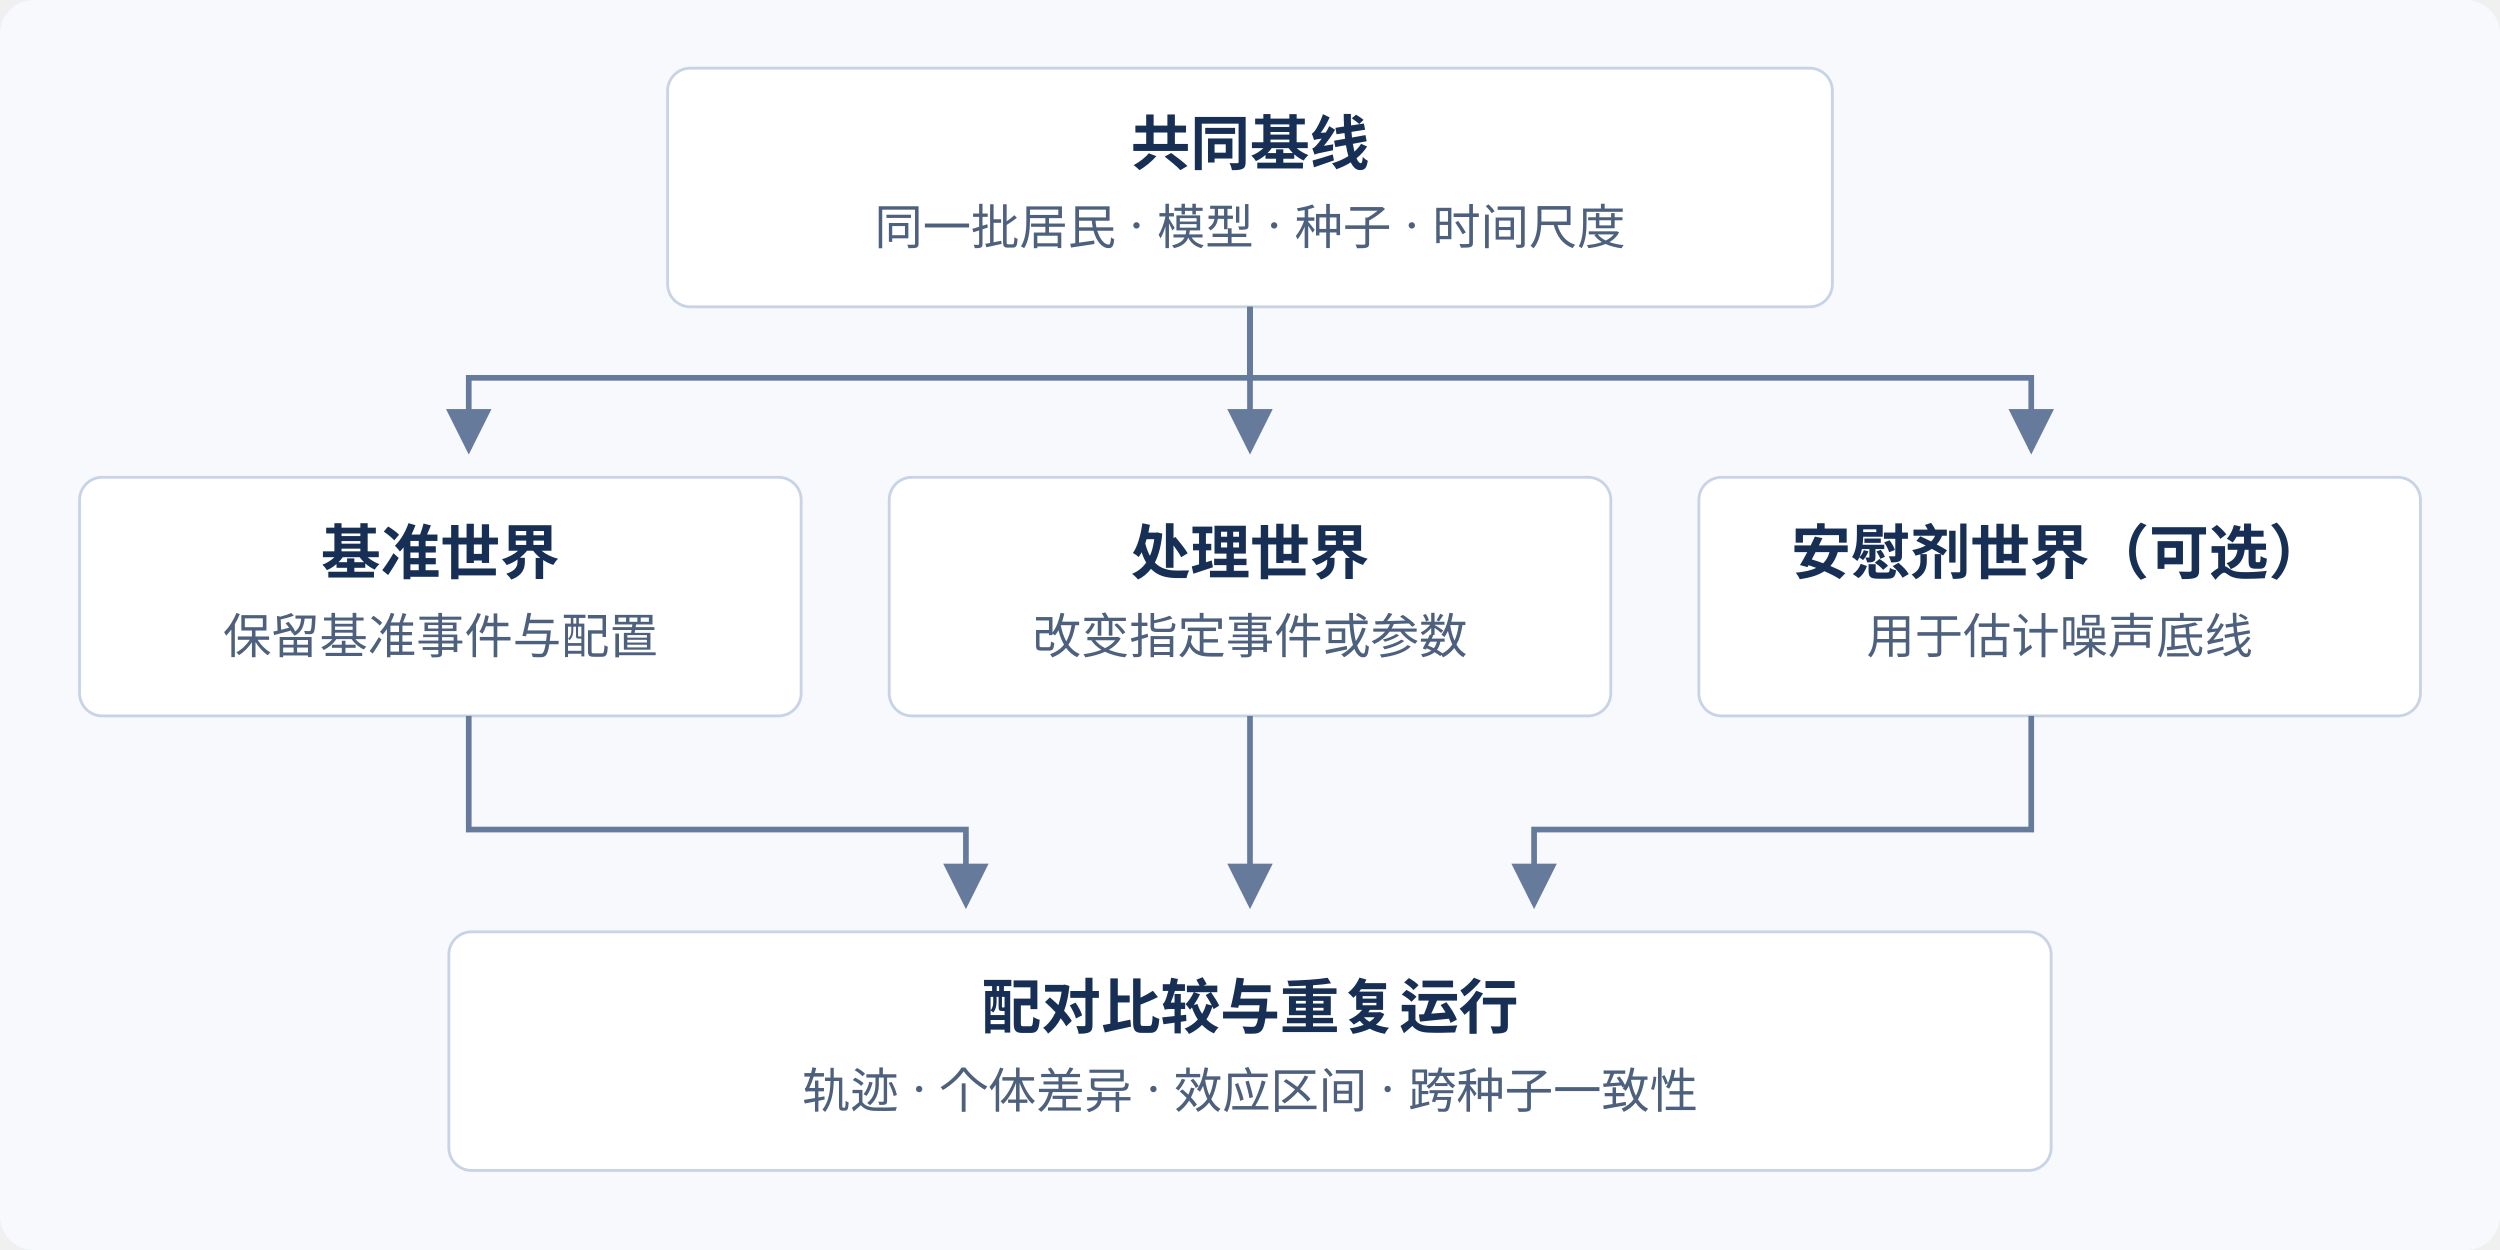
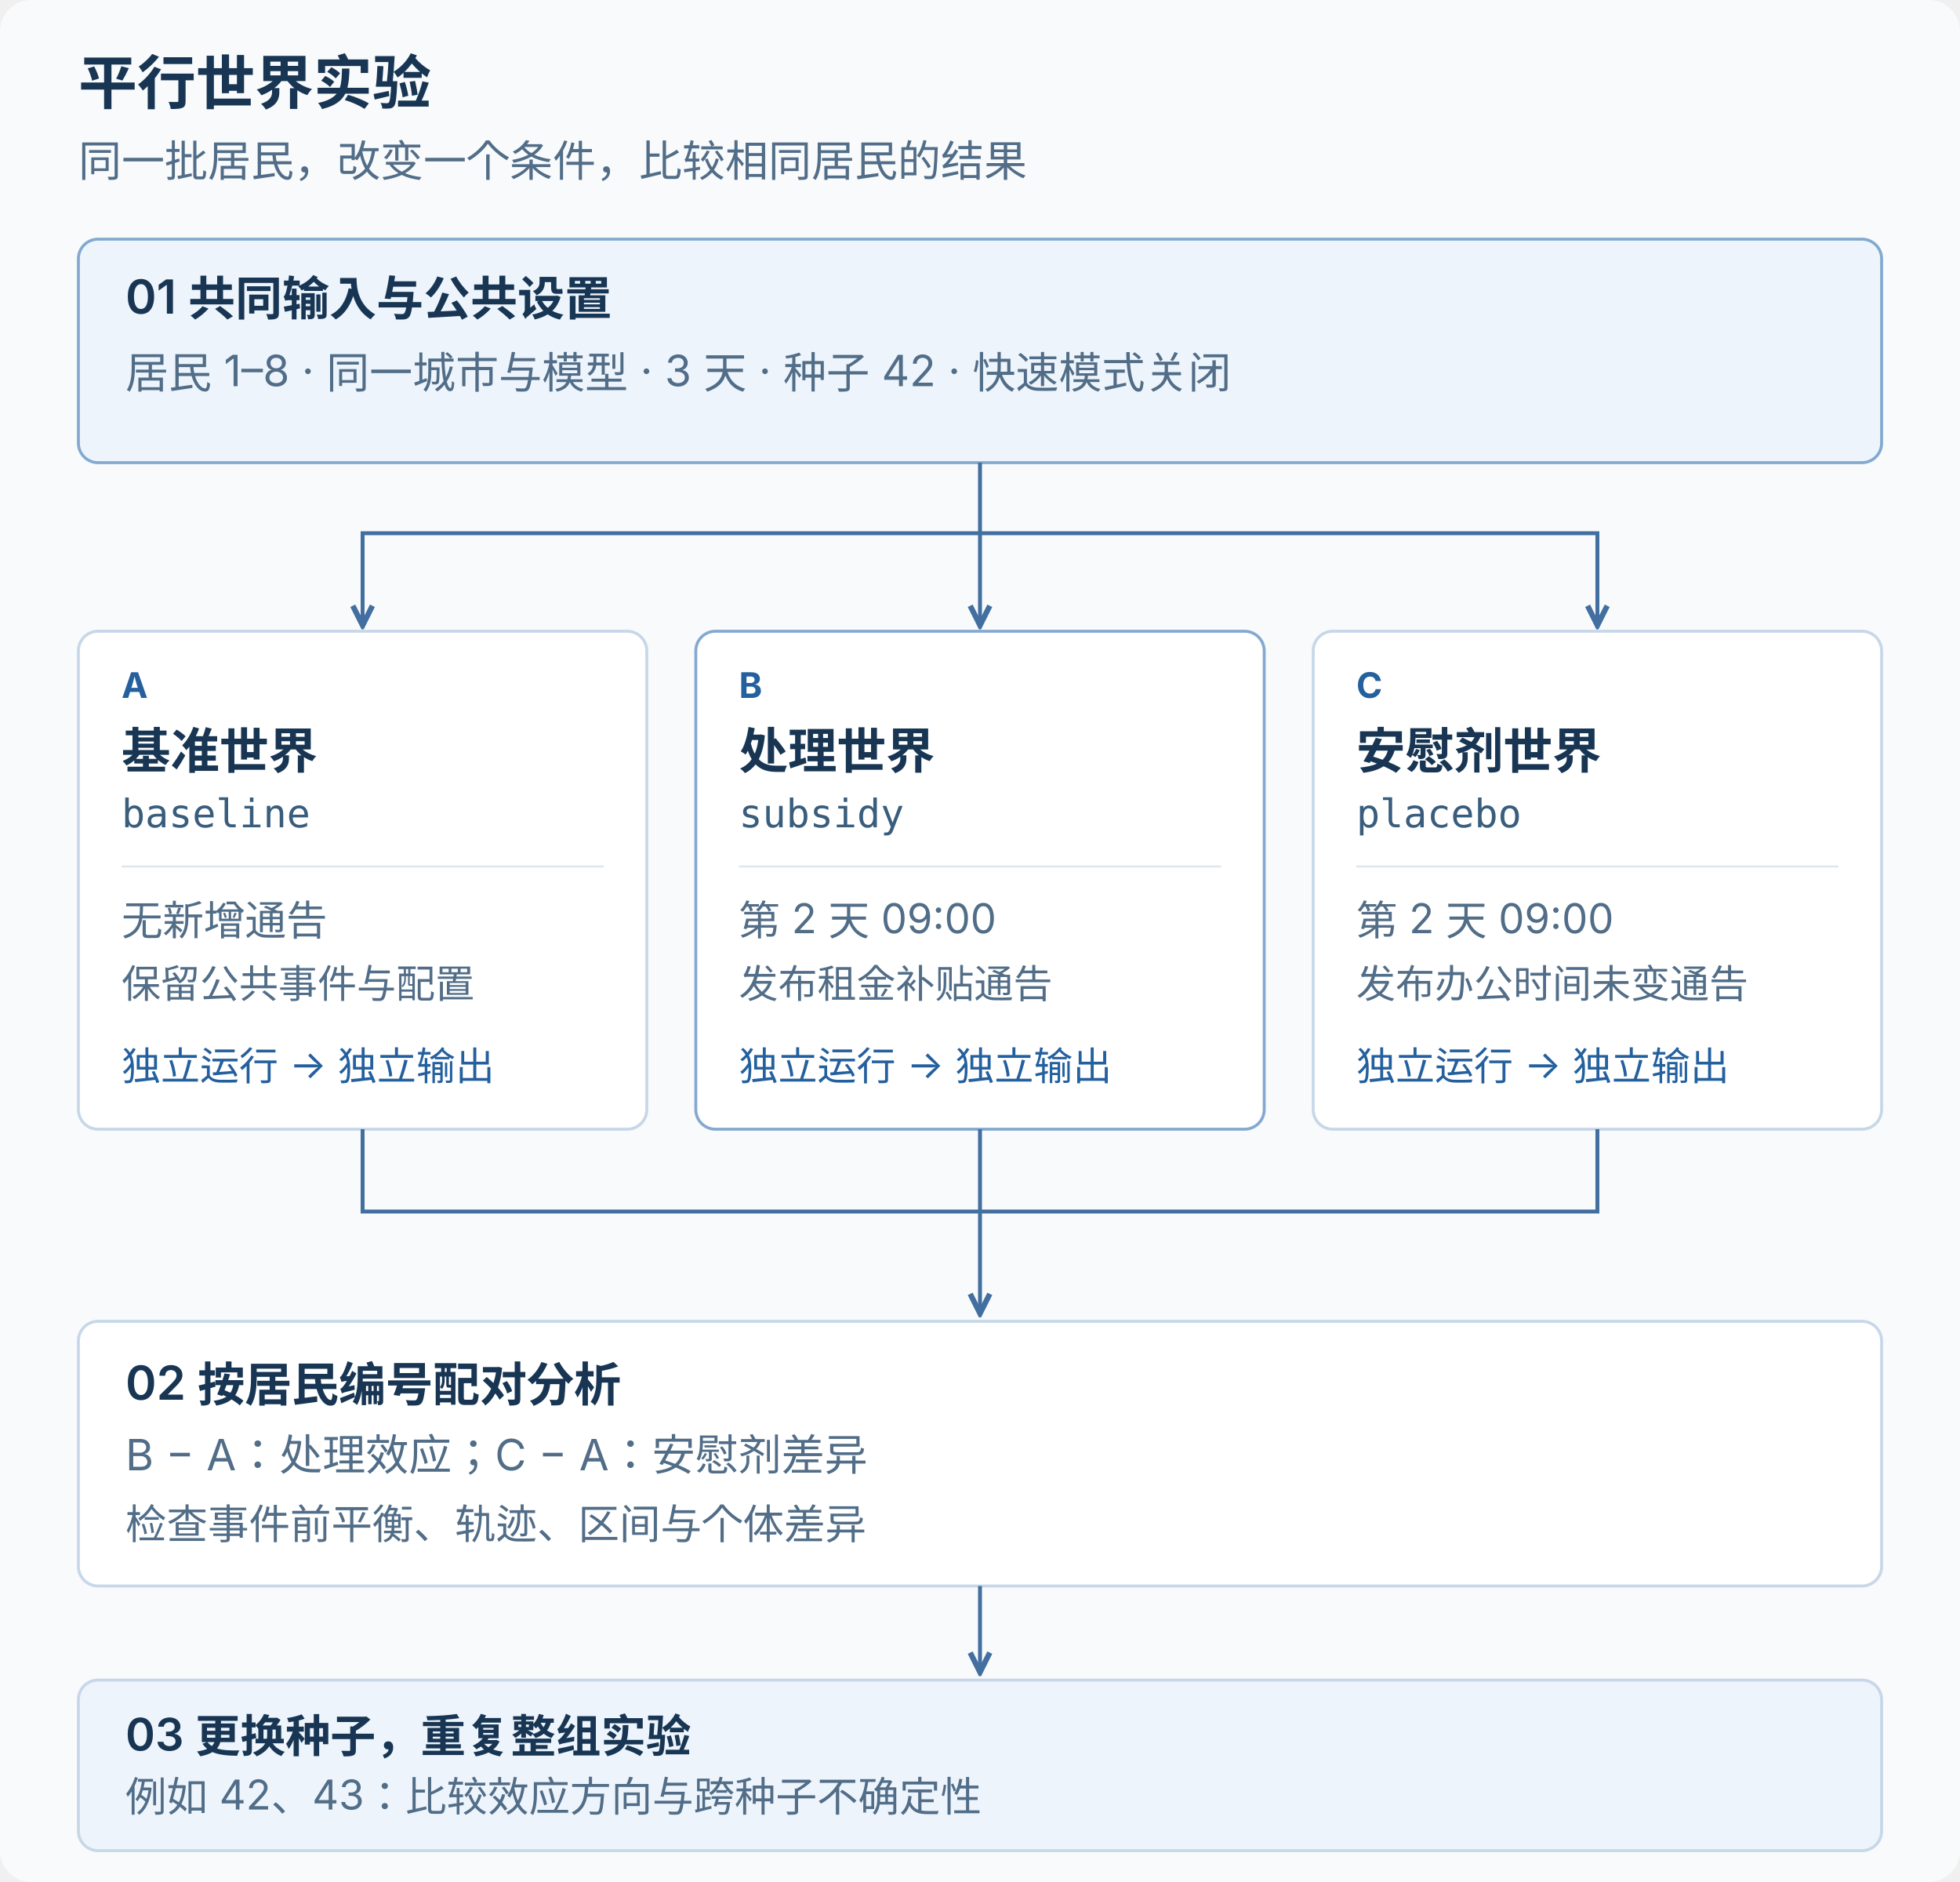
- <svg xmlns="http://www.w3.org/2000/svg" viewBox="0 0 880 440" role="img" aria-labelledby="title desc">
+ <svg xmlns="http://www.w3.org/2000/svg" width="1000" height="960" viewBox="0 0 1000 960" role="img" aria-labelledby="title desc">
  <defs>
-     <marker id="arrow" markerWidth="8" markerHeight="8" refX="7" refY="4" orient="auto">
-       <path d="M0 0 L8 4 L0 8" fill="#667a9c" />
+     <marker id="arrow" markerWidth="7" markerHeight="7" refX="6" refY="3.5" orient="auto-start-reverse">
+       <path d="M1 1 L6 3.5 L1 6" fill="none" stroke="#426f9f" stroke-width="1.4" />
    </marker>
  </defs>
-   <style>text{font-family:system-ui,-apple-system,'PingFang SC','Microsoft YaHei',sans-serif;fill:#172f54}.label{font-size:21px;font-weight:600}.sub{font-size:17px;fill:#4d607d}.mono{font-family:ui-monospace,SFMono-Regular,Consolas,monospace;font-size:17px;fill:#214f83}.wire{stroke:#667a9c;stroke-width:2;fill:none;marker-end:url(#arrow)}</style>
-   <rect width="880" height="440" rx="12" fill="#f7f9fc" />
-   <rect x="235" y="24" width="410" height="84" rx="8" fill="white" stroke="#c8d4e5" />
-   <text x="440.0" y="58" text-anchor="middle" class="label">共同基线</text>
-   <text x="440.0" y="86" text-anchor="middle" class="sub">同一批居民 · 模型 · 种子 · 时间尺度</text>
-   <path d="M440 108 V133 H165 V158" class="wire" />
-   <path d="M440 108 V158" class="wire" />
-   <path d="M440 108 V133 H715 V158" class="wire" />
-   <rect x="28" y="168" width="254" height="84" rx="8" fill="white" stroke="#c8d4e5" />
-   <text x="155.0" y="202" text-anchor="middle" class="label">基准世界</text>
-   <text x="155.0" y="230" text-anchor="middle" class="sub">保留基准事件与配置</text>
-   <rect x="313" y="168" width="254" height="84" rx="8" fill="white" stroke="#c8d4e5" />
-   <text x="440.0" y="202" text-anchor="middle" class="label">处理世界</text>
-   <text x="440.0" y="230" text-anchor="middle" class="sub">改变指定事件或参数</text>
-   <rect x="598" y="168" width="254" height="84" rx="8" fill="white" stroke="#c8d4e5" />
-   <text x="725.0" y="202" text-anchor="middle" class="label">安慰剂世界（可选）</text>
-   <text x="725.0" y="230" text-anchor="middle" class="sub">用于估计噪声底线</text>
-   <path d="M165 252 V292 H340 V318" class="wire" />
-   <path d="M440 252 V318" class="wire" />
-   <path d="M715 252 V292 H540 V318" class="wire" />
-   <rect x="158" y="328" width="564" height="84" rx="8" fill="white" stroke="#c8d4e5" />
-   <text x="440.0" y="362" text-anchor="middle" class="label">配对比较与重复运行</text>
-   <text x="440.0" y="390" text-anchor="middle" class="sub">轨迹 · 个体差异 · 效应区间 · 跨种子一致性</text>
+   <style>text{font-family:system-ui,-apple-system,'PingFang SC','Microsoft YaHei',sans-serif;fill:#183653}.muted{fill:#516d87}.blue{fill:#24609e}.code{font-family:ui-monospace,SFMono-Regular,Consolas,monospace;fill:#395d7d}</style>
+   <rect width="1000" height="960" fill="#f8fafc" rx="16" />
+   <text x="40" y="53" font-size="30" font-weight="650" class="" text-anchor="start">平行世界实验</text>
+   <text x="40" y="90" font-size="22" font-weight="400" class="muted" text-anchor="start">同一批居民，改变一个条件，比较相同居民的结果</text>
+   <rect x="40" y="122" width="920" height="114" rx="10" fill="#edf4fc" stroke="#83a9d0" stroke-width="1.5" />
+   <text x="64" y="160" font-size="24" font-weight="600" class="" text-anchor="start">01  共同输入与公共设置</text>
+   <text x="64" y="198" font-size="22" font-weight="400" class="muted" text-anchor="start">居民 1–8 · 同一城市与模型 · 3 天 · 种子 42 · 快速模式关闭</text>
+   <path d="M500 236 V272 H185 V319" fill="none" stroke="#426f9f" stroke-width="2" marker-end="url(#arrow)" />
+   <path d="M500 272 V319" fill="none" stroke="#426f9f" stroke-width="2" marker-end="url(#arrow)" />
+   <path d="M500 272 H815 V319" fill="none" stroke="#426f9f" stroke-width="2" marker-end="url(#arrow)" />
+   <rect x="40" y="322" width="290" height="254" rx="10" fill="#fff" stroke="#c7d7e8" stroke-width="1.5" />
+   <text x="62" y="356" font-size="18" font-weight="650" class="blue" text-anchor="start">A</text>
+   <text x="62" y="392" font-size="25" font-weight="600" class="" text-anchor="start">基准世界</text>
+   <text x="62" y="422" font-size="20" font-weight="400" class="code" text-anchor="start">baseline</text>
+   <path d="M62 442 H308" stroke="#dde6ef" />
+   <text x="62" y="477" font-size="21" font-weight="400" class="muted" text-anchor="start">无新增通告</text>
+   <text x="62" y="509" font-size="20" font-weight="400" class="muted" text-anchor="start">保留公共事件与配置</text>
+   <text x="62" y="551" font-size="20" font-weight="400" class="blue" text-anchor="start">独立运行 → 独立输出</text>
+   <rect x="355" y="322" width="290" height="254" rx="10" fill="#fff" stroke="#83a9d0" stroke-width="1.5" />
+   <text x="377" y="356" font-size="18" font-weight="650" class="blue" text-anchor="start">B</text>
+   <text x="377" y="392" font-size="25" font-weight="600" class="" text-anchor="start">处理世界</text>
+   <text x="377" y="422" font-size="20" font-weight="400" class="code" text-anchor="start">subsidy</text>
+   <path d="M377 442 H623" stroke="#dde6ef" />
+   <text x="377" y="477" font-size="21" font-weight="400" class="muted" text-anchor="start">第 2 天 09:00</text>
+   <text x="377" y="509" font-size="20" font-weight="400" class="muted" text-anchor="start">发布租金补贴通告</text>
+   <text x="377" y="551" font-size="20" font-weight="400" class="blue" text-anchor="start">独立运行 → 独立输出</text>
+   <rect x="670" y="322" width="290" height="254" rx="10" fill="#fff" stroke="#c7d7e8" stroke-width="1.5" />
+   <text x="692" y="356" font-size="18" font-weight="650" class="blue" text-anchor="start">C</text>
+   <text x="692" y="392" font-size="25" font-weight="600" class="" text-anchor="start">安慰剂世界</text>
+   <text x="692" y="422" font-size="20" font-weight="400" class="code" text-anchor="start">placebo</text>
+   <path d="M692 442 H938" stroke="#dde6ef" />
+   <text x="692" y="477" font-size="21" font-weight="400" class="muted" text-anchor="start">第 2 天 09:00</text>
+   <text x="692" y="509" font-size="20" font-weight="400" class="muted" text-anchor="start">发布办公时间未变通告</text>
+   <text x="692" y="551" font-size="20" font-weight="400" class="blue" text-anchor="start">独立运行 → 独立输出</text>
+   <path d="M185 576 V618 H500 V670" fill="none" stroke="#426f9f" stroke-width="2" marker-end="url(#arrow)" />
+   <path d="M500 576 V618" fill="none" stroke="#426f9f" stroke-width="2" />
+   <path d="M815 576 V618 H500" fill="none" stroke="#426f9f" stroke-width="2" />
+   <rect x="40" y="674" width="920" height="135" rx="10" fill="#fff" stroke="#c7d7e8" stroke-width="1.5" />
+   <text x="64" y="714" font-size="24" font-weight="600" class="" text-anchor="start">02  按居民编号配对分析</text>
+   <text x="64" y="750" font-size="22" font-weight="400" class="muted" text-anchor="start">B − A：处理效应；C − A：安慰剂差异</text>
+   <text x="64" y="785" font-size="21" class="muted">检查事件前平衡、轨迹、区间与个体差异</text>
+   <path d="M500 809 V853" fill="none" stroke="#426f9f" stroke-width="2" marker-end="url(#arrow)" />
+   <rect x="40" y="857" width="920" height="87" rx="10" fill="#edf4fc" stroke="#c7d7e8" stroke-width="1.5" />
+   <text x="64" y="893" font-size="23" font-weight="600" class="" text-anchor="start">03  更换种子，重复整组实验</text>
+   <text x="64" y="924" font-size="21" font-weight="400" class="muted" text-anchor="start">例如 42、43：比较效应方向与跨种子不确定性</text>
</svg>
